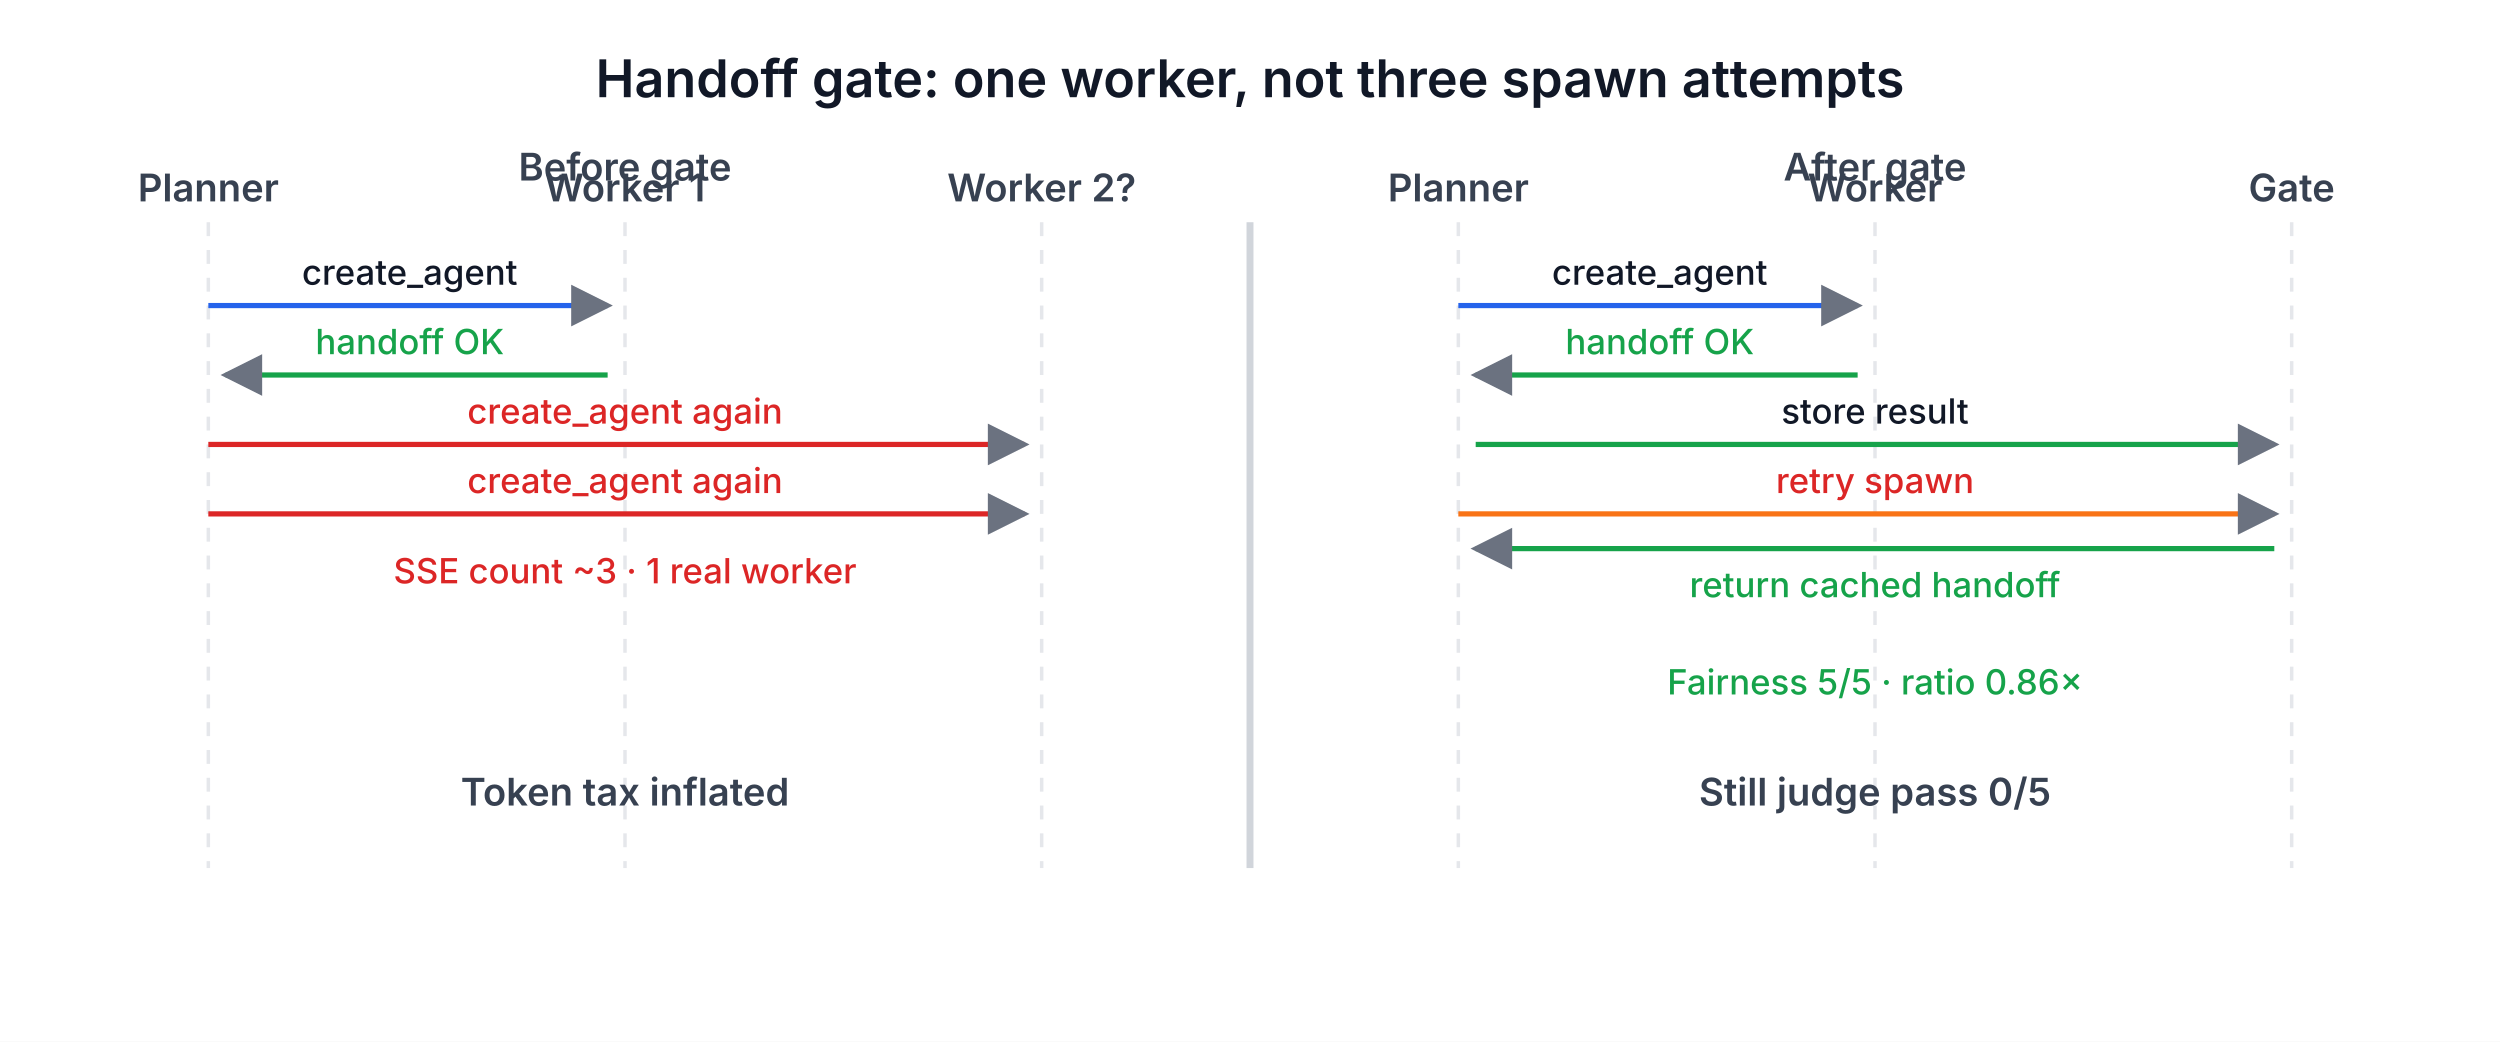
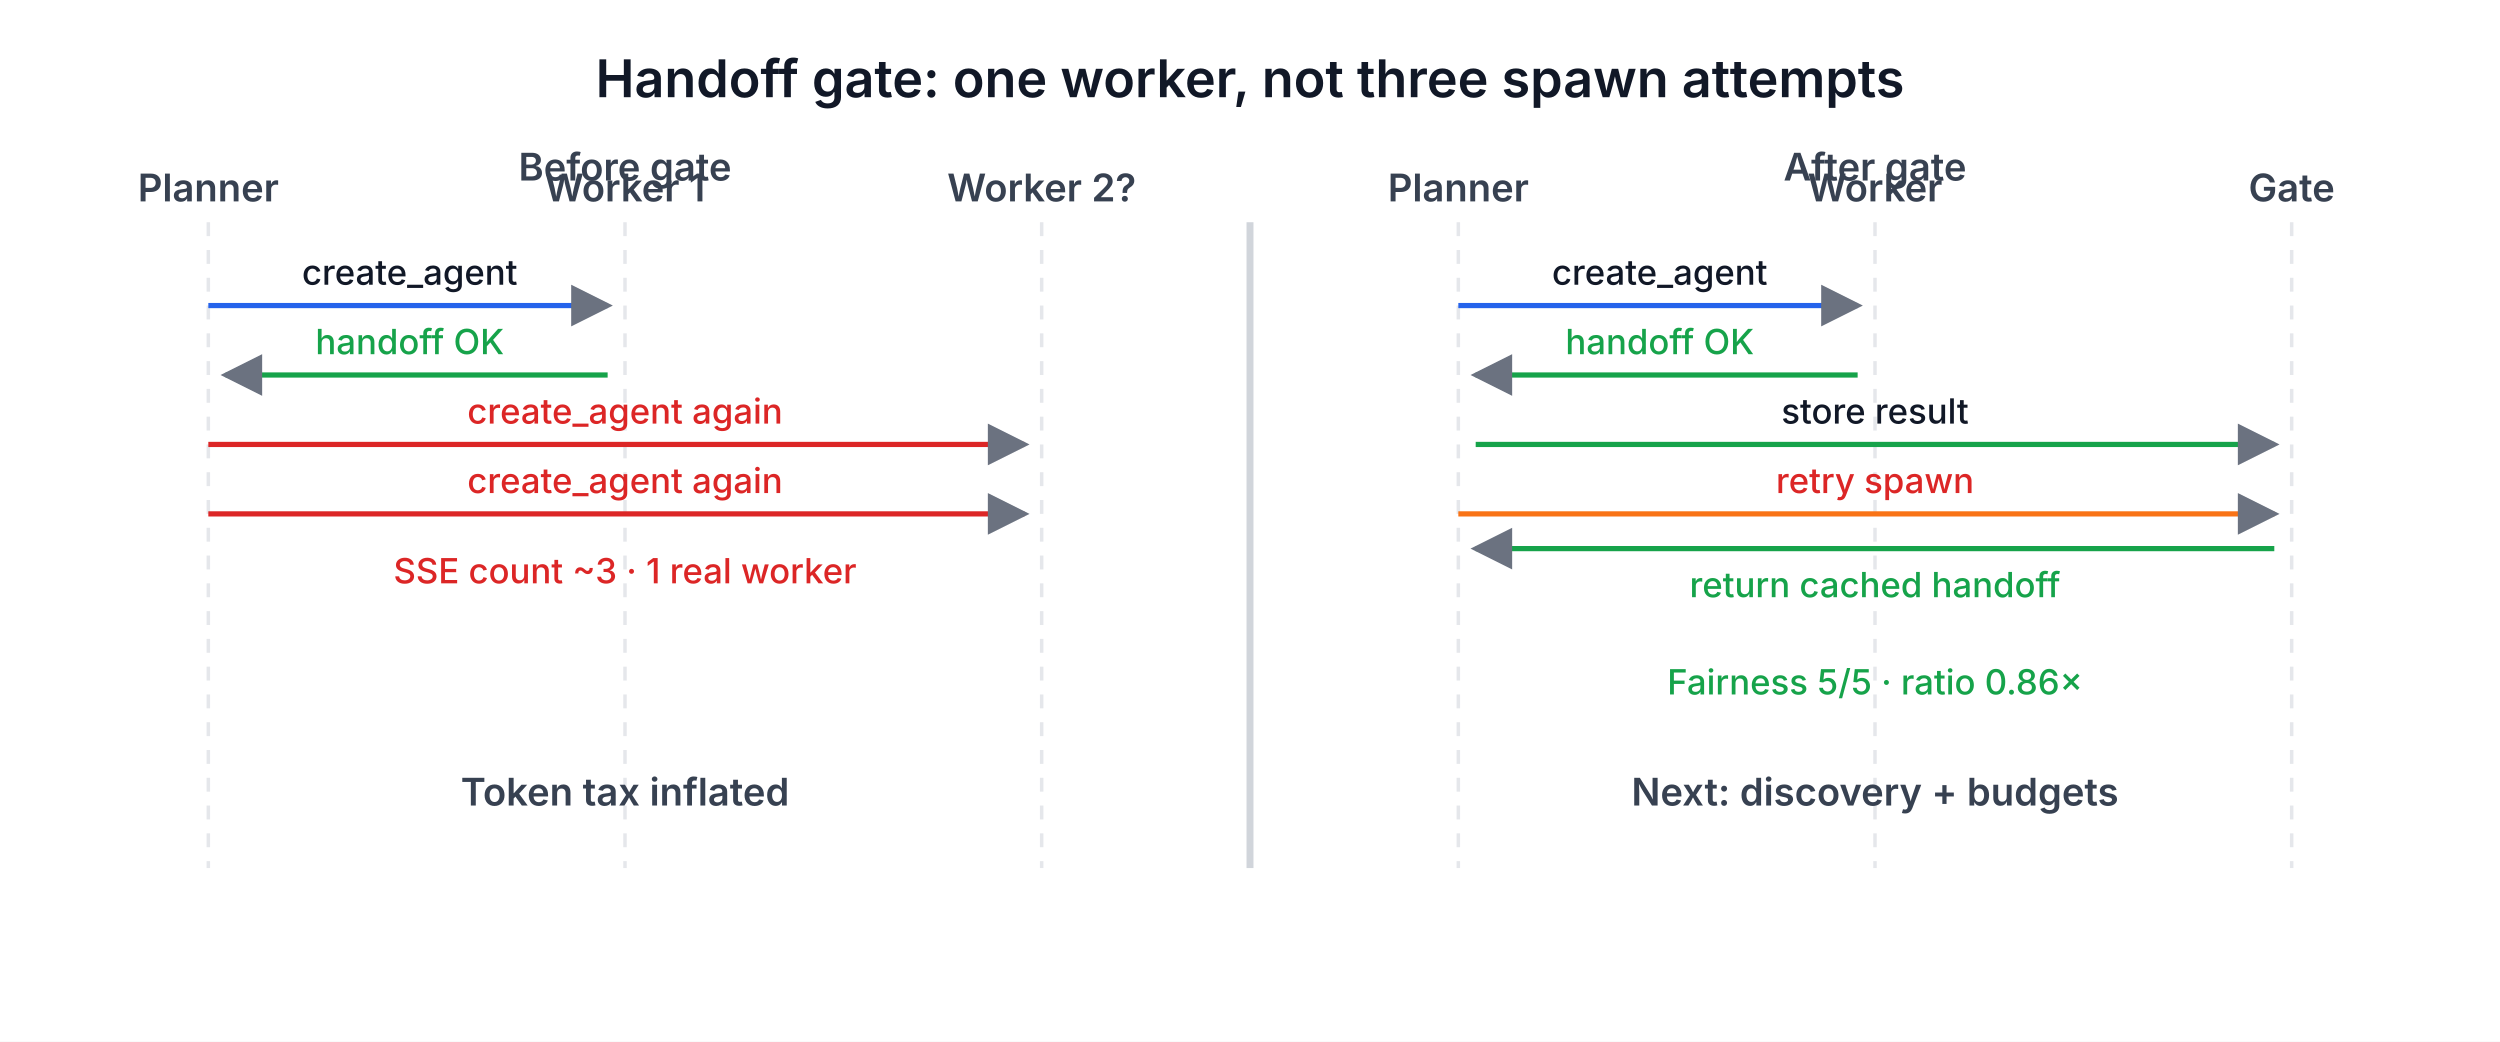
<svg xmlns="http://www.w3.org/2000/svg" viewBox="0 0 720 300" role="img" aria-labelledby="title desc">
  <defs>
    <marker id="arrow" markerWidth="8" markerHeight="8" refX="7" refY="4" orient="auto">
      <path d="M0,0 L8,4 L0,8 Z" fill="#6b7280" />
    </marker>
    <style>
      .title { font: 600 15px -apple-system, BlinkMacSystemFont, "Segoe UI", sans-serif; fill: #111827; }
      .actor { font: 600 11px -apple-system, BlinkMacSystemFont, "Segoe UI", sans-serif; fill: #374151; }
      .msg { font: 500 10px -apple-system, BlinkMacSystemFont, "Segoe UI", sans-serif; fill: #111827; }
      .blocked { font: 500 10px -apple-system, BlinkMacSystemFont, "Segoe UI", sans-serif; fill: #dc2626; }
      .ok { font: 500 10px -apple-system, BlinkMacSystemFont, "Segoe UI", sans-serif; fill: #16a34a; }
      .lane { stroke: #e5e7eb; stroke-width: 1; stroke-dasharray:4 4; }
    </style>
  </defs>
  <rect width="720" height="300" fill="#ffffff" />
  <text x="360" y="28" text-anchor="middle" class="title">Handoff gate: one worker, not three spawn attempts</text>
  <text x="180" y="52" text-anchor="middle" class="actor">Before gate</text>
  <line x1="60" y1="64" x2="60" y2="250" class="lane" />
  <line x1="180" y1="64" x2="180" y2="250" class="lane" />
  <line x1="300" y1="64" x2="300" y2="250" class="lane" />
  <text x="60" y="58" text-anchor="middle" class="actor">Planner</text>
  <text x="180" y="58" text-anchor="middle" class="actor">Worker 1</text>
  <text x="300" y="58" text-anchor="middle" class="actor">Worker 2?</text>
  <line x1="60" y1="88" x2="175" y2="88" stroke="#2563eb" stroke-width="1.5" marker-end="url(#arrow)" />
  <text x="118" y="82" text-anchor="middle" class="msg">create_agent</text>
  <line x1="175" y1="108" x2="65" y2="108" stroke="#16a34a" stroke-width="1.5" marker-end="url(#arrow)" />
  <text x="118" y="102" text-anchor="middle" class="ok">handoff OK</text>
  <line x1="60" y1="128" x2="295" y2="128" stroke="#dc2626" stroke-width="1.5" marker-end="url(#arrow)" />
  <text x="180" y="122" text-anchor="middle" class="blocked">create_agent again</text>
  <line x1="60" y1="148" x2="295" y2="148" stroke="#dc2626" stroke-width="1.5" marker-end="url(#arrow)" />
  <text x="180" y="142" text-anchor="middle" class="blocked">create_agent again</text>
  <text x="180" y="168" text-anchor="middle" class="blocked">SSE count ~3 · 1 real worker</text>
  <text x="180" y="232" text-anchor="middle" class="actor" fill="#dc2626">Token tax inflated</text>
  <text x="540" y="52" text-anchor="middle" class="actor">After gate</text>
  <line x1="420" y1="64" x2="420" y2="250" class="lane" />
  <line x1="540" y1="64" x2="540" y2="250" class="lane" />
  <line x1="660" y1="64" x2="660" y2="250" class="lane" />
  <text x="420" y="58" text-anchor="middle" class="actor">Planner</text>
  <text x="540" y="58" text-anchor="middle" class="actor">Worker</text>
  <text x="660" y="58" text-anchor="middle" class="actor">Gate</text>
  <line x1="420" y1="88" x2="535" y2="88" stroke="#2563eb" stroke-width="1.5" marker-end="url(#arrow)" />
  <text x="478" y="82" text-anchor="middle" class="msg">create_agent</text>
  <line x1="535" y1="108" x2="425" y2="108" stroke="#16a34a" stroke-width="1.5" marker-end="url(#arrow)" />
  <text x="478" y="102" text-anchor="middle" class="ok">handoff OK</text>
  <line x1="425" y1="128" x2="655" y2="128" stroke="#16a34a" stroke-width="1.5" marker-end="url(#arrow)" />
  <text x="540" y="122" text-anchor="middle" class="msg">store result</text>
  <line x1="420" y1="148" x2="655" y2="148" stroke="#f97316" stroke-width="1.5" marker-end="url(#arrow)" />
  <text x="540" y="142" text-anchor="middle" class="blocked">retry spawn</text>
  <line x1="655" y1="158" x2="425" y2="158" stroke="#16a34a" stroke-width="1.5" marker-end="url(#arrow)" />
  <text x="540" y="172" text-anchor="middle" class="ok">return cached handoff</text>
  <text x="540" y="200" text-anchor="middle" class="ok">Fairness 5/5 · ratio 0.86×</text>
-   <text x="540" y="232" text-anchor="middle" class="actor" fill="#16a34a">Still judge pass 0/5</text>
+   <text x="540" y="232" text-anchor="middle" class="actor" fill="#16a34a">Next: discovery + budgets</text>
  <line x1="360" y1="64" x2="360" y2="250" stroke="#d1d5db" stroke-width="2" />
</svg>
